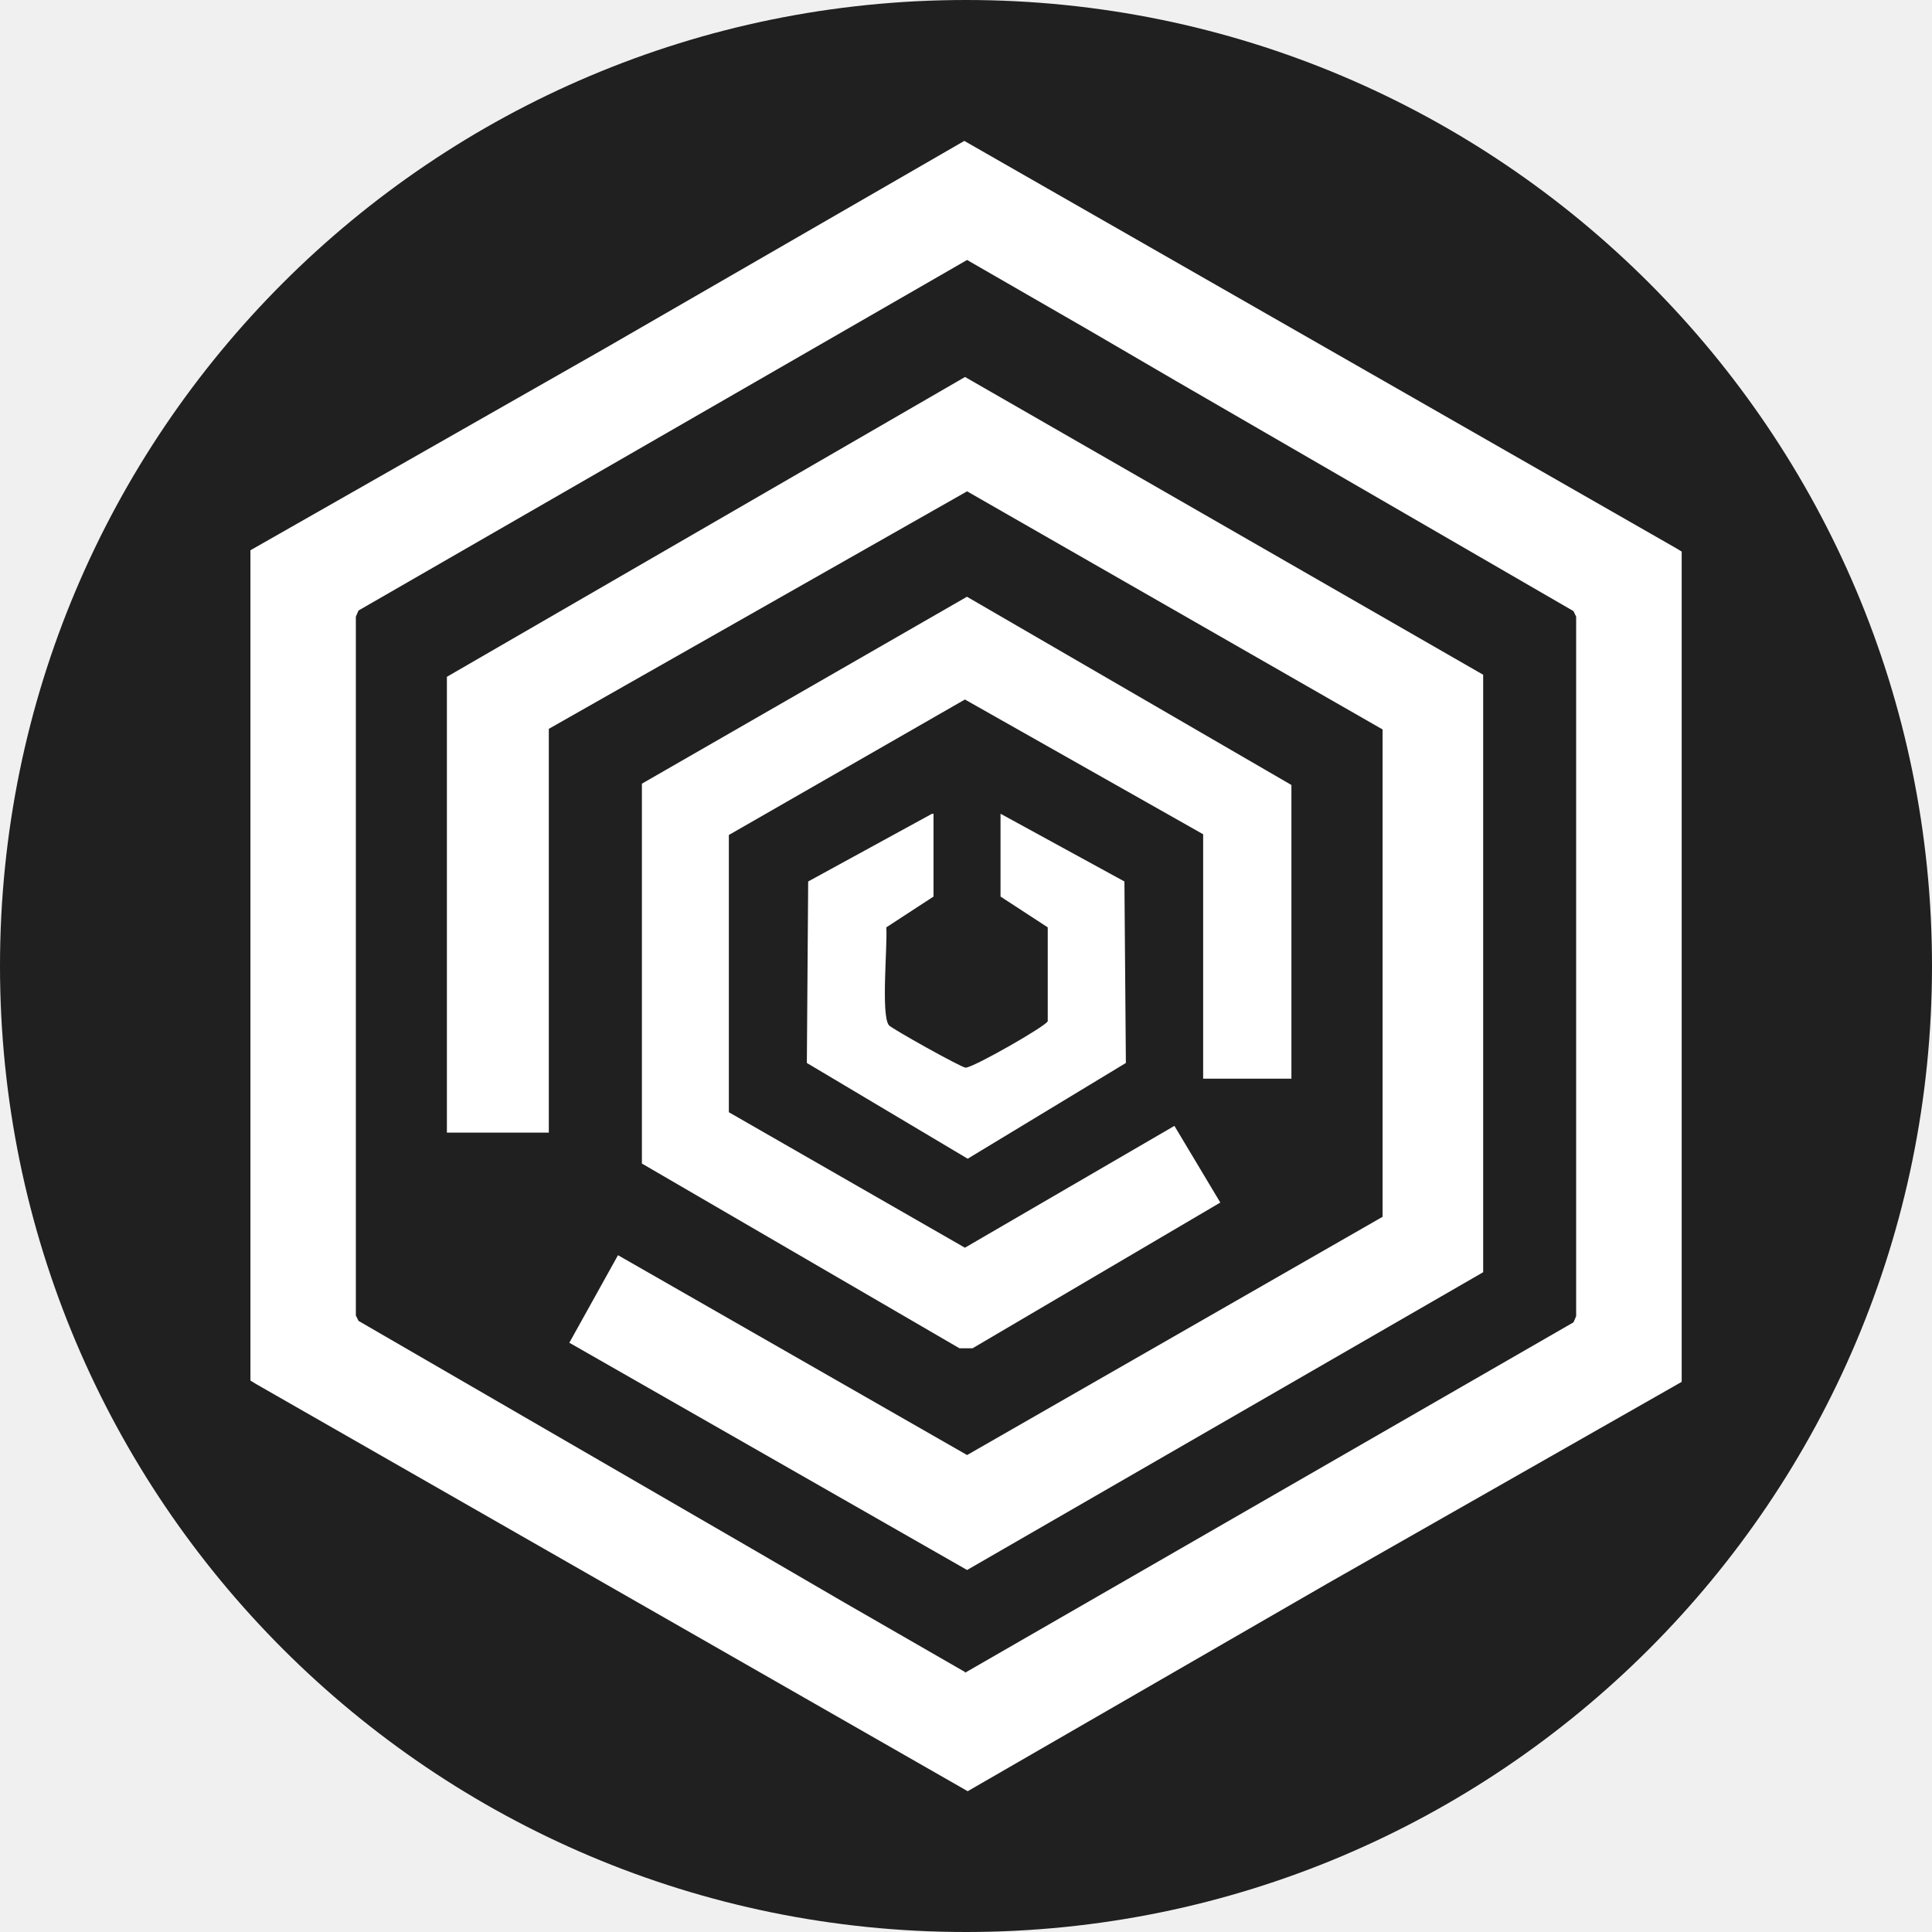
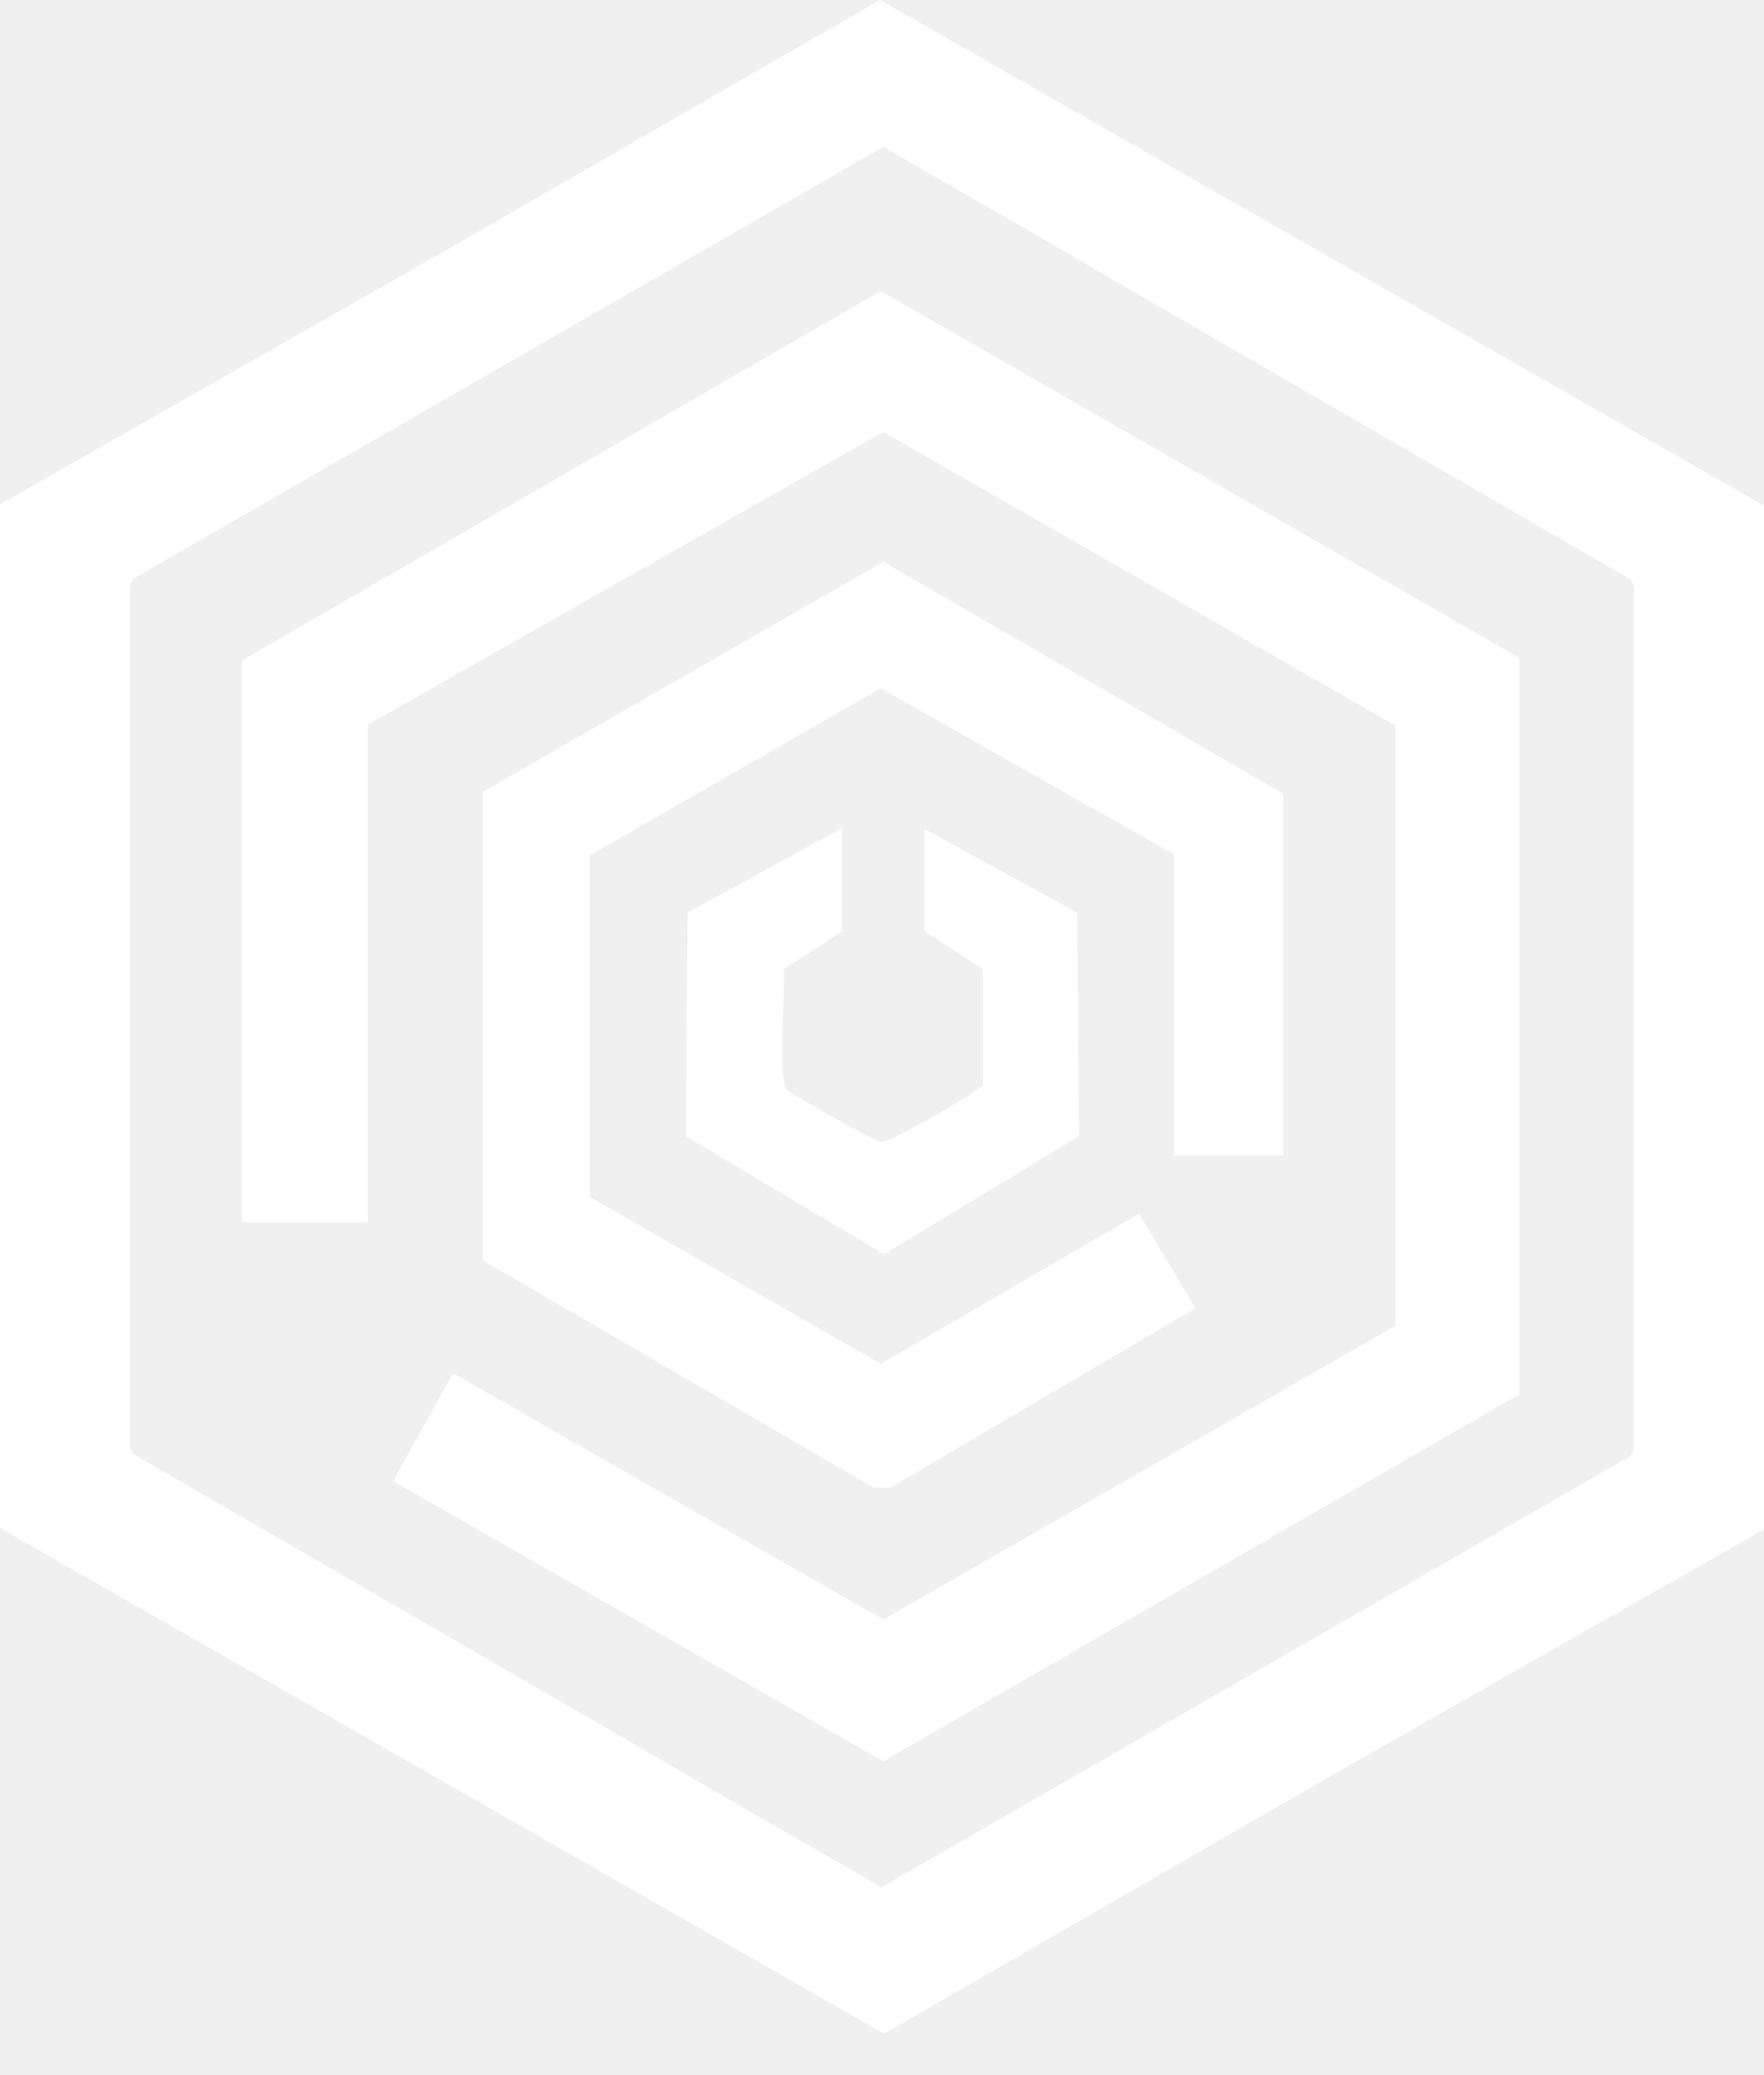
- <svg xmlns="http://www.w3.org/2000/svg" width="16" height="16" viewBox="0 0 16 16" fill="none">
-   <rect width="16" height="16" rx="8" fill="#202020" />
-   <path d="M13.927 4.568L13.881 4.54L7.986 1.167L5.01 2.885L2.074 4.557V11.393V11.433L2.119 11.461L8.014 14.834L10.99 13.116L13.927 11.444V4.608V4.568ZM7.992 13.847L6.988 13.269L6.268 12.85L2.969 10.939L2.947 10.894V7.397V5.107L2.969 5.056L8.009 2.153L9.012 2.731L9.732 3.151L13.031 5.061L13.053 5.107V8.604V10.9L13.031 10.951L7.992 13.853V13.847Z" fill="white" />
-   <path d="M3.701 5.605V9.38H4.545V6.036L8.009 4.069L11.45 6.041V10.077L8.009 12.05L5.118 10.395L4.715 11.12L8.009 13.002L12.283 10.536V5.588L7.992 3.122L3.701 5.605Z" fill="white" />
-   <path d="M10.695 8.933V6.501L8.008 4.942L5.316 6.49V9.636L7.946 11.166H8.054L10.106 9.959L9.726 9.324L7.991 10.333L6.036 9.211V6.915L7.991 5.793L9.964 6.909V8.933H10.695Z" fill="white" />
-   <path d="M7.719 6.739L6.693 7.3L6.682 8.803L8.014 9.596L9.324 8.803L9.312 7.3L8.286 6.739V7.425L8.677 7.68V8.457C8.666 8.496 8.06 8.842 7.997 8.842C7.963 8.842 7.385 8.519 7.362 8.491C7.294 8.411 7.351 7.828 7.34 7.68L7.731 7.425V6.739H7.719Z" fill="white" />
+ <svg xmlns="http://www.w3.org/2000/svg" width="17" height="20" viewBox="0 0 17 20" fill="none">
+   <path d="M17 4.878L16.935 4.837L8.48 0L4.211 2.463L0 4.862V14.667V14.724L0.065 14.764L8.52 19.602L12.789 17.138L17 14.74V4.935V4.878ZM8.488 18.187L7.049 17.358L6.016 16.756L1.285 14.016L1.252 13.951V8.935V5.65L1.285 5.577L8.512 1.415L9.951 2.244L10.984 2.846L15.716 5.585L15.748 5.65V10.667V13.959L15.716 14.033L8.488 18.195V18.187Z" fill="white" />
+   <path d="M2.333 6.366V11.78H3.545V6.984L8.512 4.163L13.447 6.992V12.78L8.512 15.61L4.366 13.236L3.789 14.276L8.512 16.976L14.642 13.439V6.341L8.488 2.805L2.333 6.366Z" fill="white" />
+   <path d="M12.366 11.138V7.65L8.512 5.415L4.65 7.634V12.146L8.423 14.341H8.577L11.52 12.61L10.976 11.699L8.488 13.146L5.683 11.537V8.244L8.488 6.634L11.317 8.236V11.138H12.366Z" fill="white" />
+   <path d="M8.098 7.992L6.626 8.797L6.61 10.951L8.52 12.089L10.398 10.951L10.382 8.797L8.911 7.992V8.976L9.472 9.341V10.455C9.455 10.512 8.585 11.008 8.496 11.008C8.447 11.008 7.618 10.545 7.585 10.504C7.488 10.39 7.569 9.553 7.553 9.341L8.114 8.976V7.992H8.098Z" fill="white" />
</svg>
